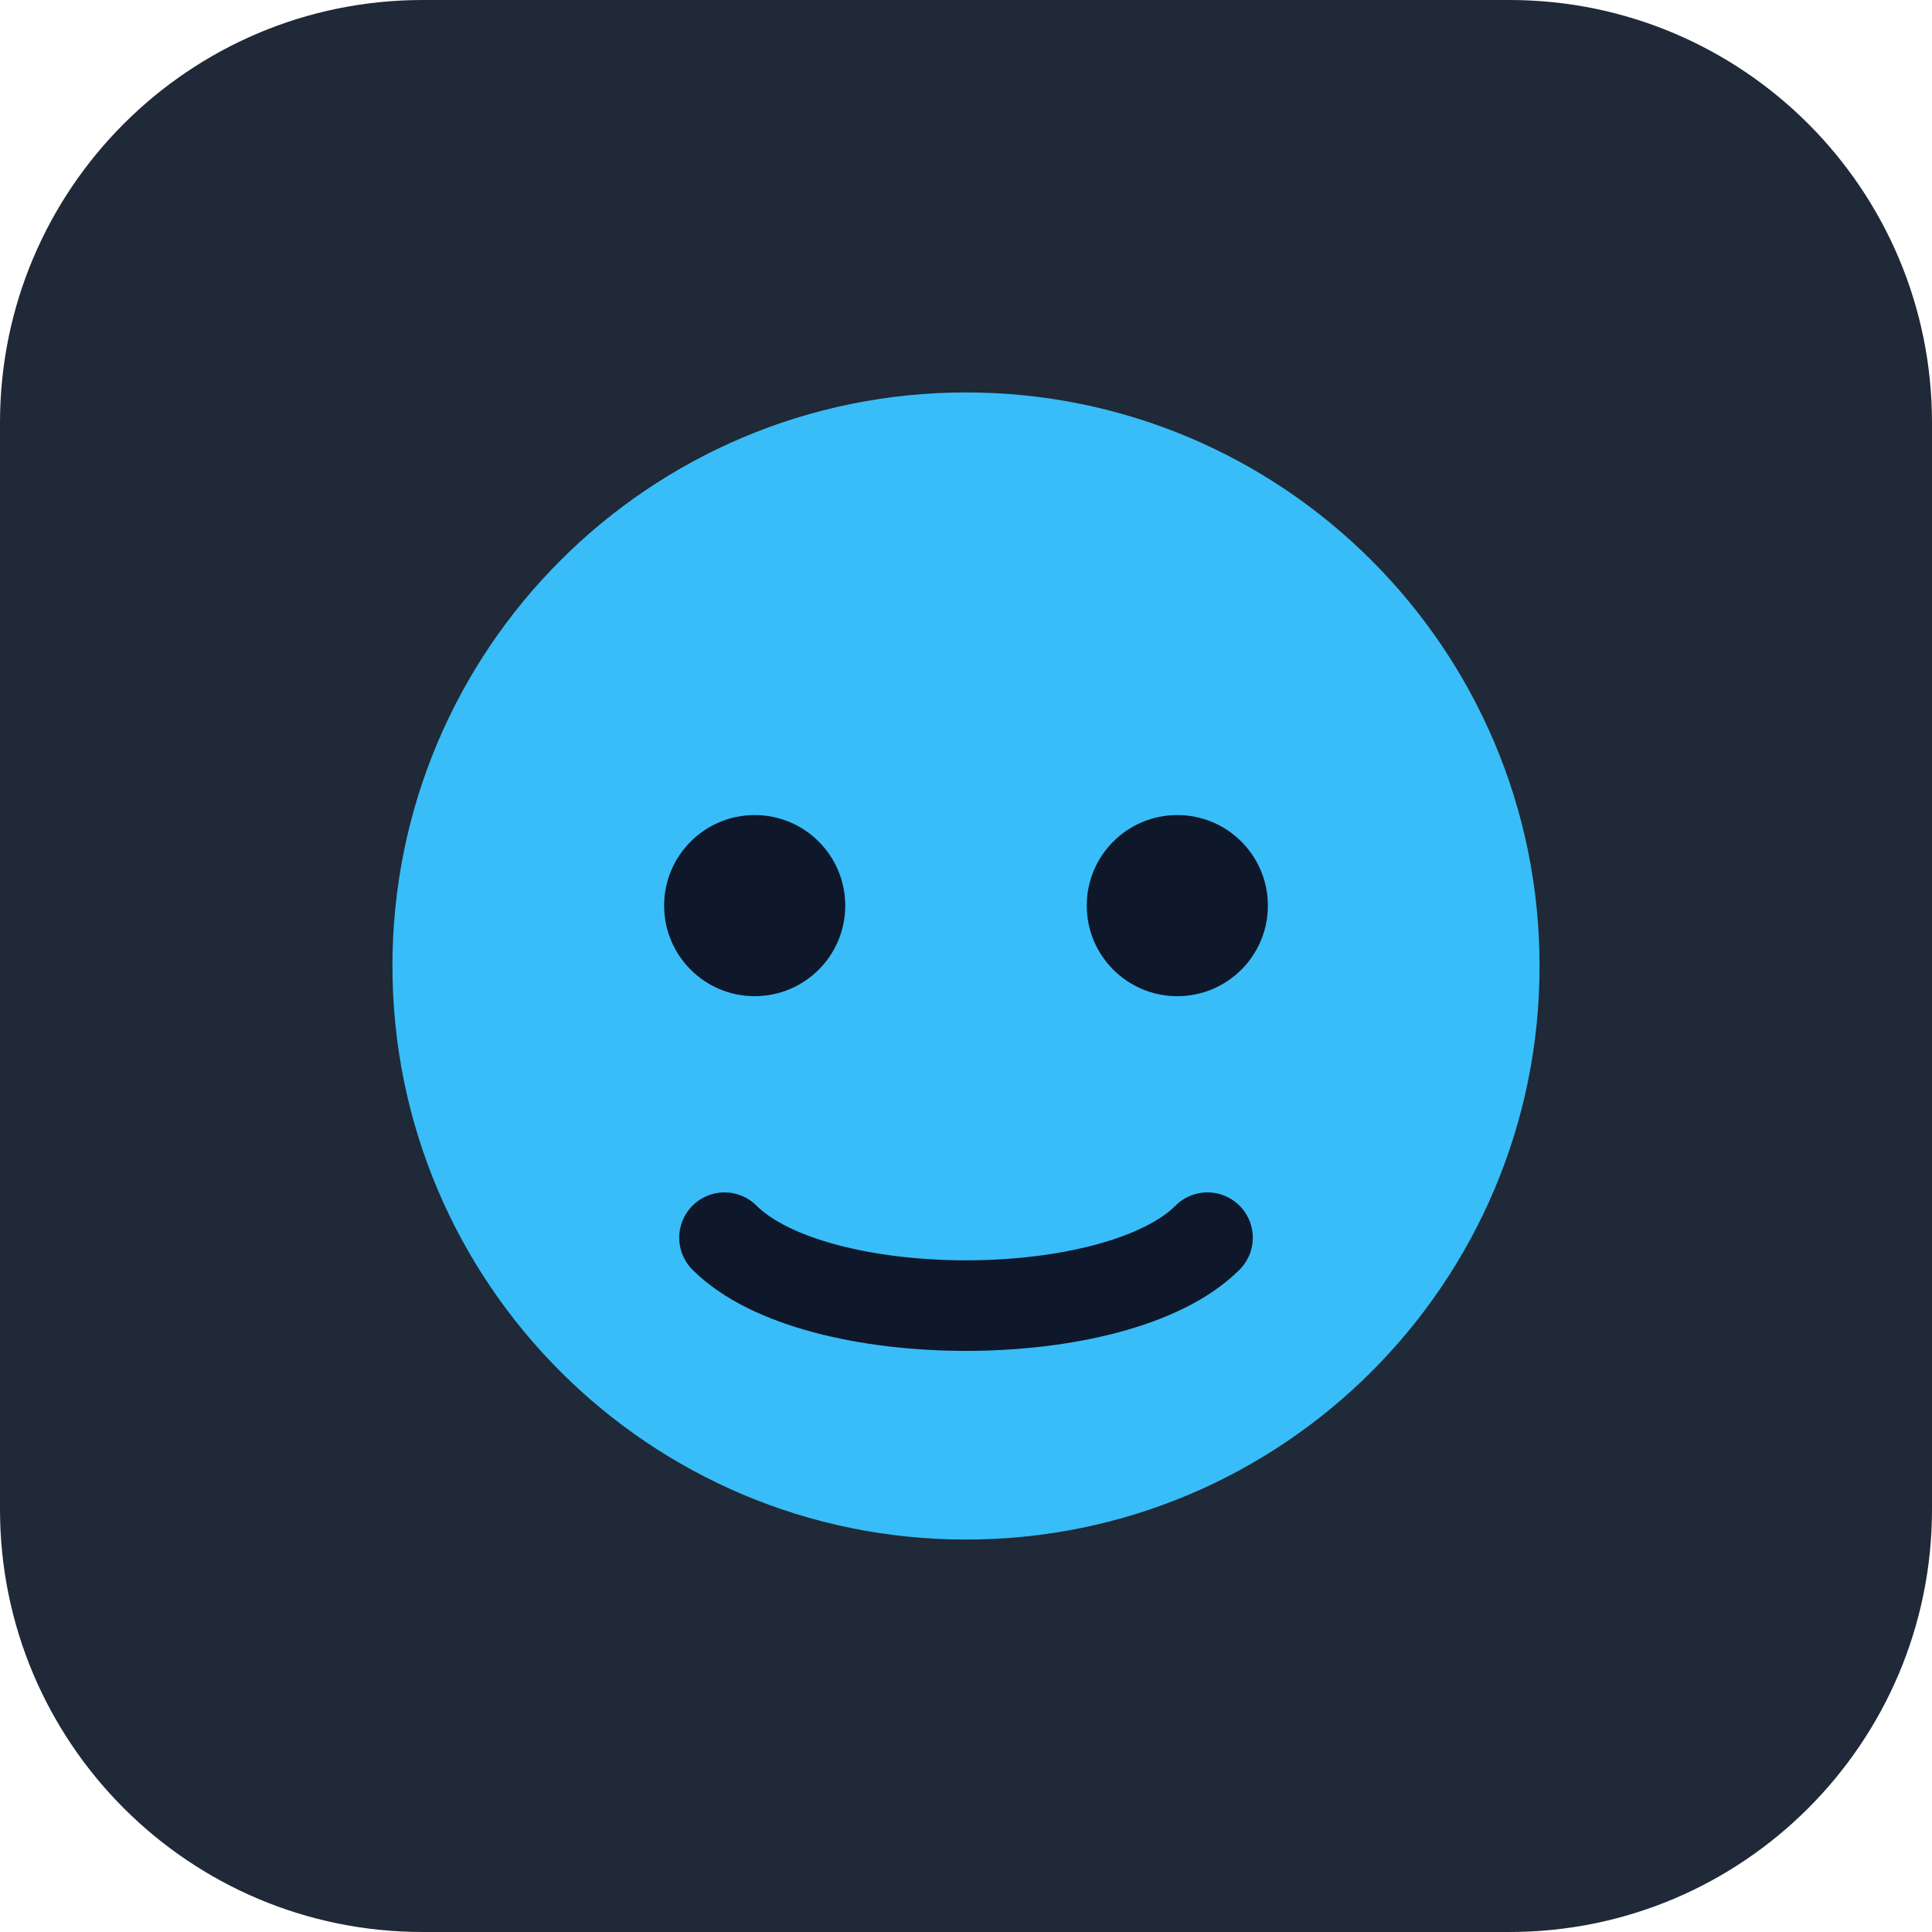
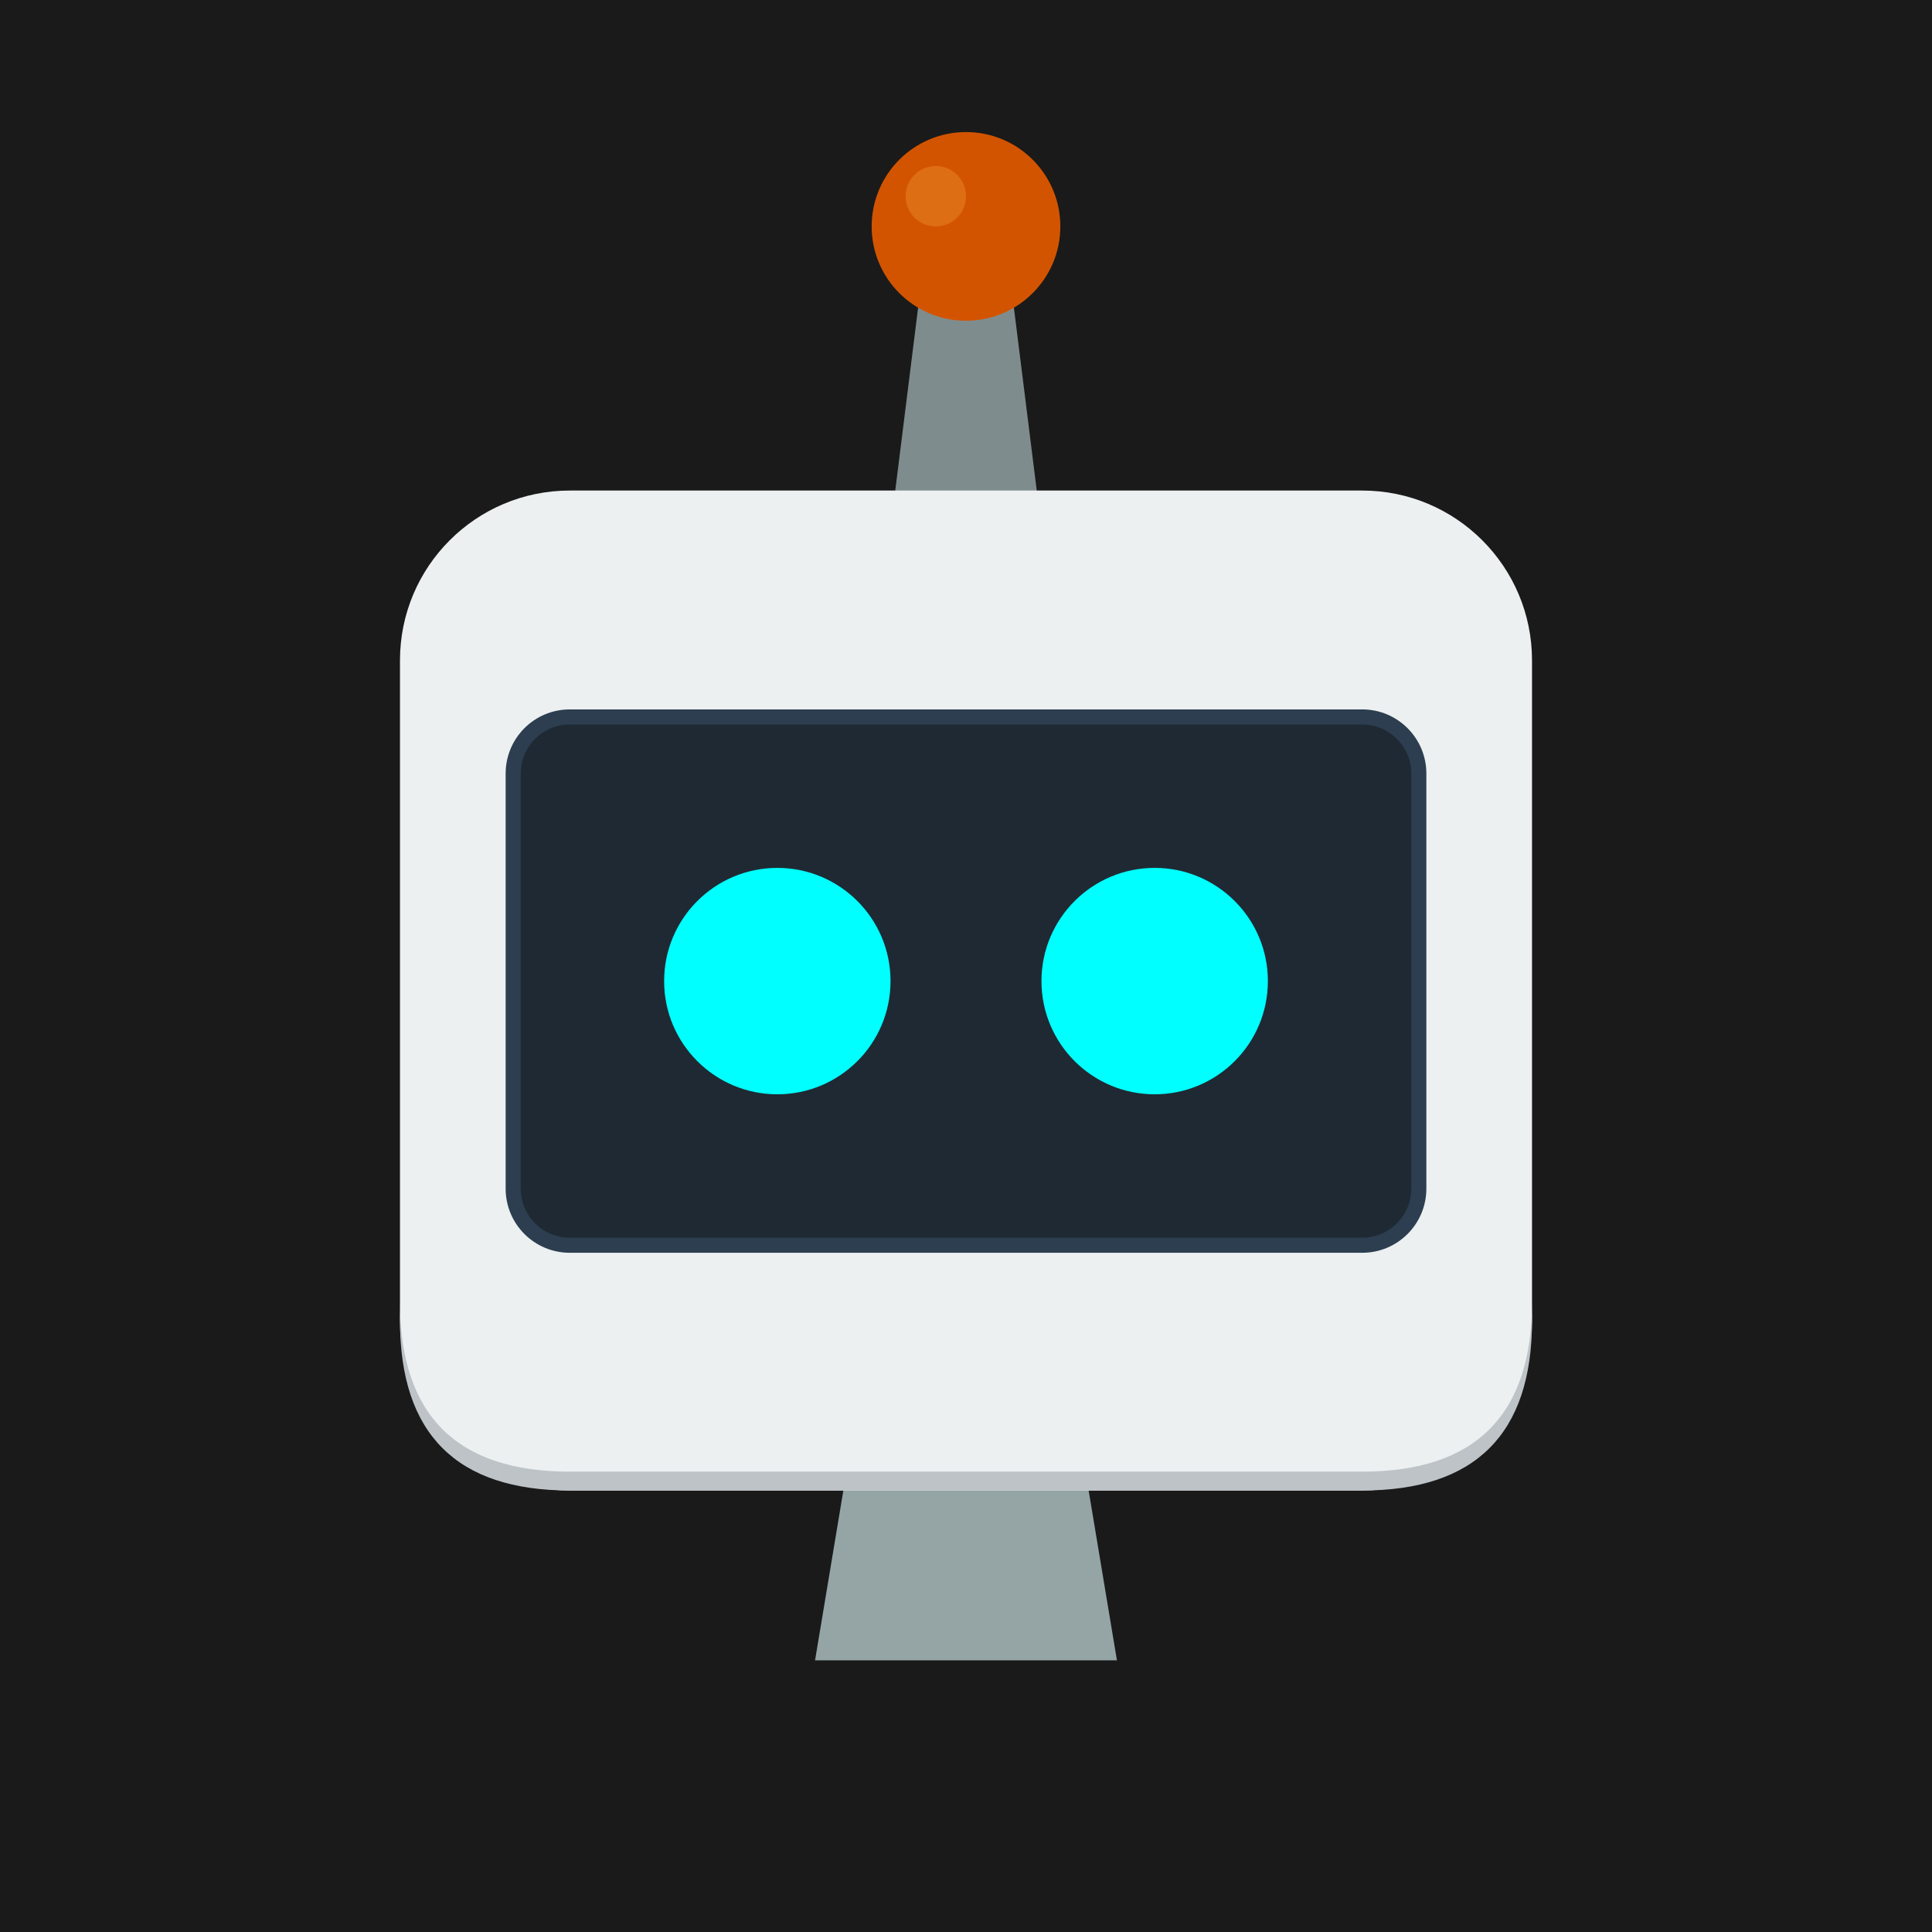
- <svg xmlns="http://www.w3.org/2000/svg" width="128" height="128" viewBox="0 0 128 128" fill="none">
-   <rect width="128" height="128" rx="28" fill="#1F2937" />
-   <circle cx="64" cy="64" r="38" fill="#38BDF8" />
-   <circle cx="50" cy="60" r="6" fill="#0F172A" />
-   <circle cx="78" cy="60" r="6" fill="#0F172A" />
-   <path d="M48 82C54 88 74 88 80 82" stroke="#0F172A" stroke-width="6" stroke-linecap="round" />
+ <svg xmlns="http://www.w3.org/2000/svg" viewBox="0 0 512 512">
+   <rect width="512" height="512" fill="#1a1a1a" />
+   <path d="M226 380 L286 380 L296 440 L216 440 Z" fill="#95a5a6" />
+   <path d="M246 60 L266 60 L276 140 L236 140 Z" fill="#7f8c8d" />
+   <rect x="106" y="130" width="300" height="265" rx="45" fill="#ecf0f1" />
+   <path d="M106 350 L106 345 Q106 390 151 390 L361 390 Q406 390 406 345 L406 350 Q406 395 361 395 L151 395 Q106 395 106 350 Z" fill="#bdc3c7" />
+   <rect x="136" y="190" width="240" height="140" rx="15" fill="#1f2933" stroke="#2c3e50" stroke-width="4" />
+   <circle cx="206" cy="260" r="30" fill="#00ffff">
+     <animate attributeName="opacity" values="1;0.8;1" dur="2s" repeatCount="indefinite" />
+   </circle>
+   <circle cx="306" cy="260" r="30" fill="#00ffff">
+     <animate attributeName="opacity" values="1;0.8;1" dur="2s" repeatCount="indefinite" />
+   </circle>
+   <circle cx="256" cy="60" r="25" fill="#d35400" />
+   <circle cx="248" cy="52" r="8" fill="#e67e22" opacity="0.6" />
</svg>
